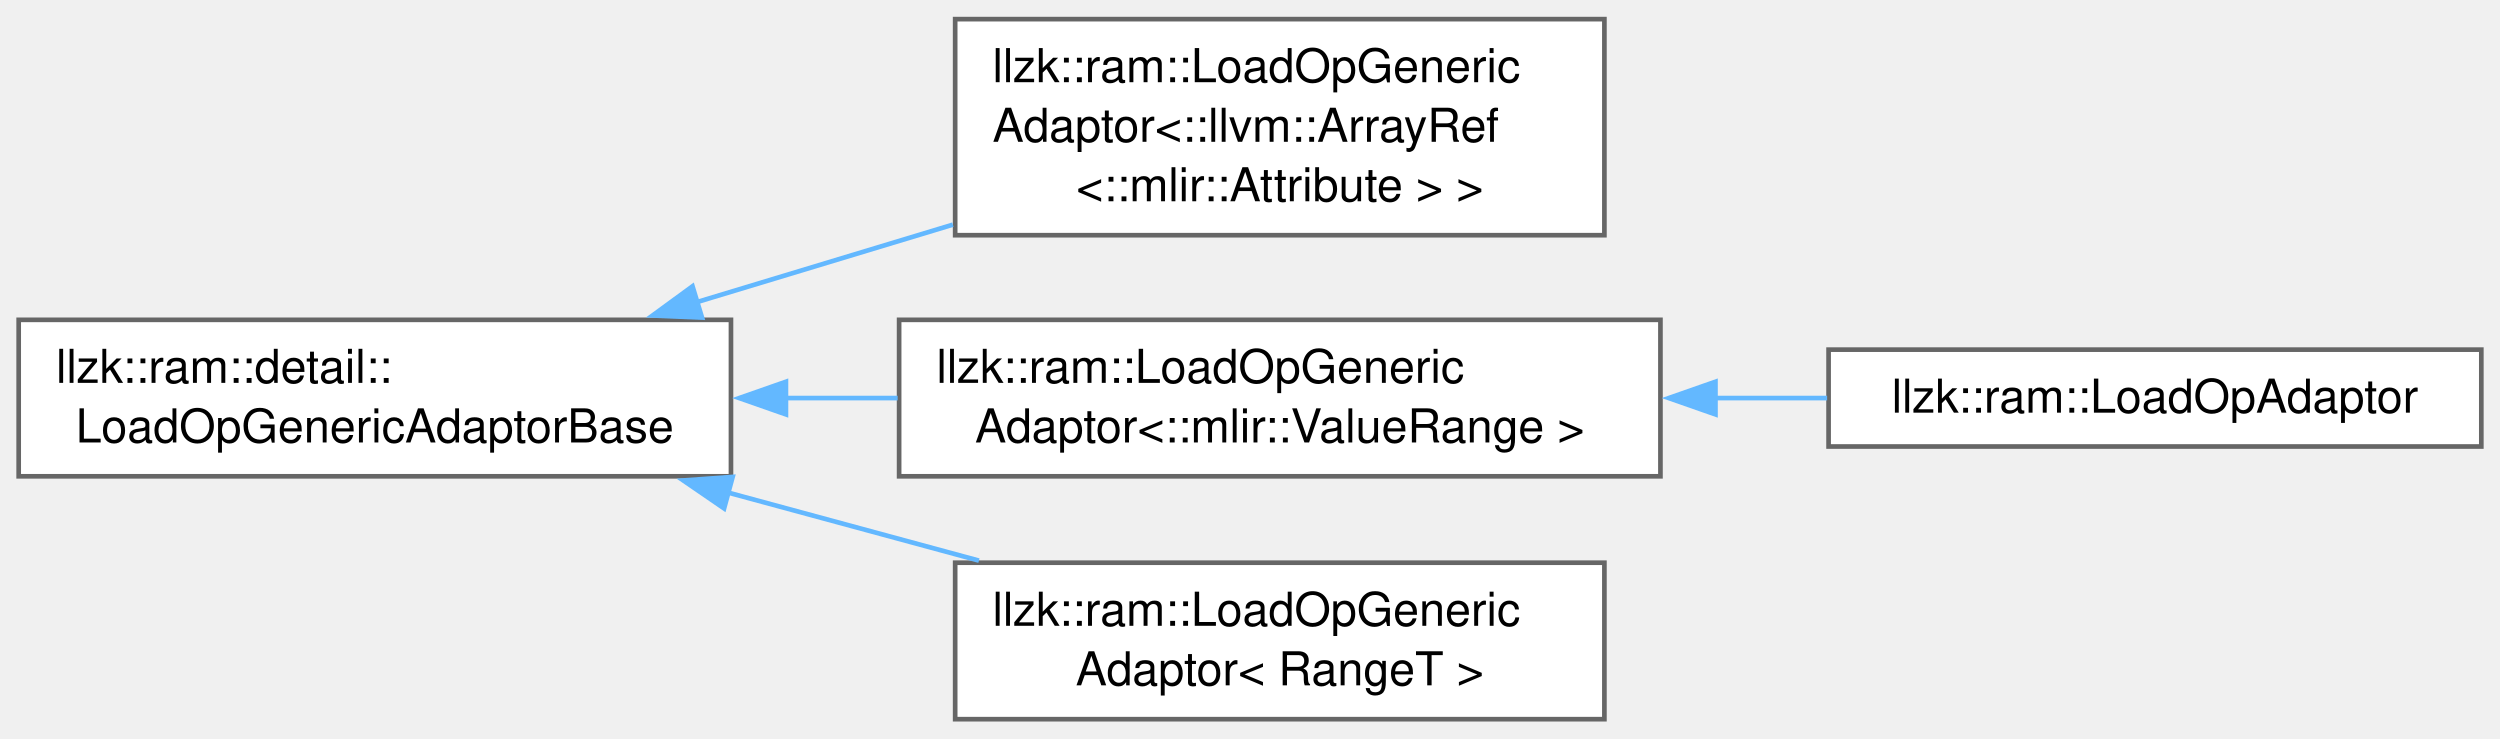
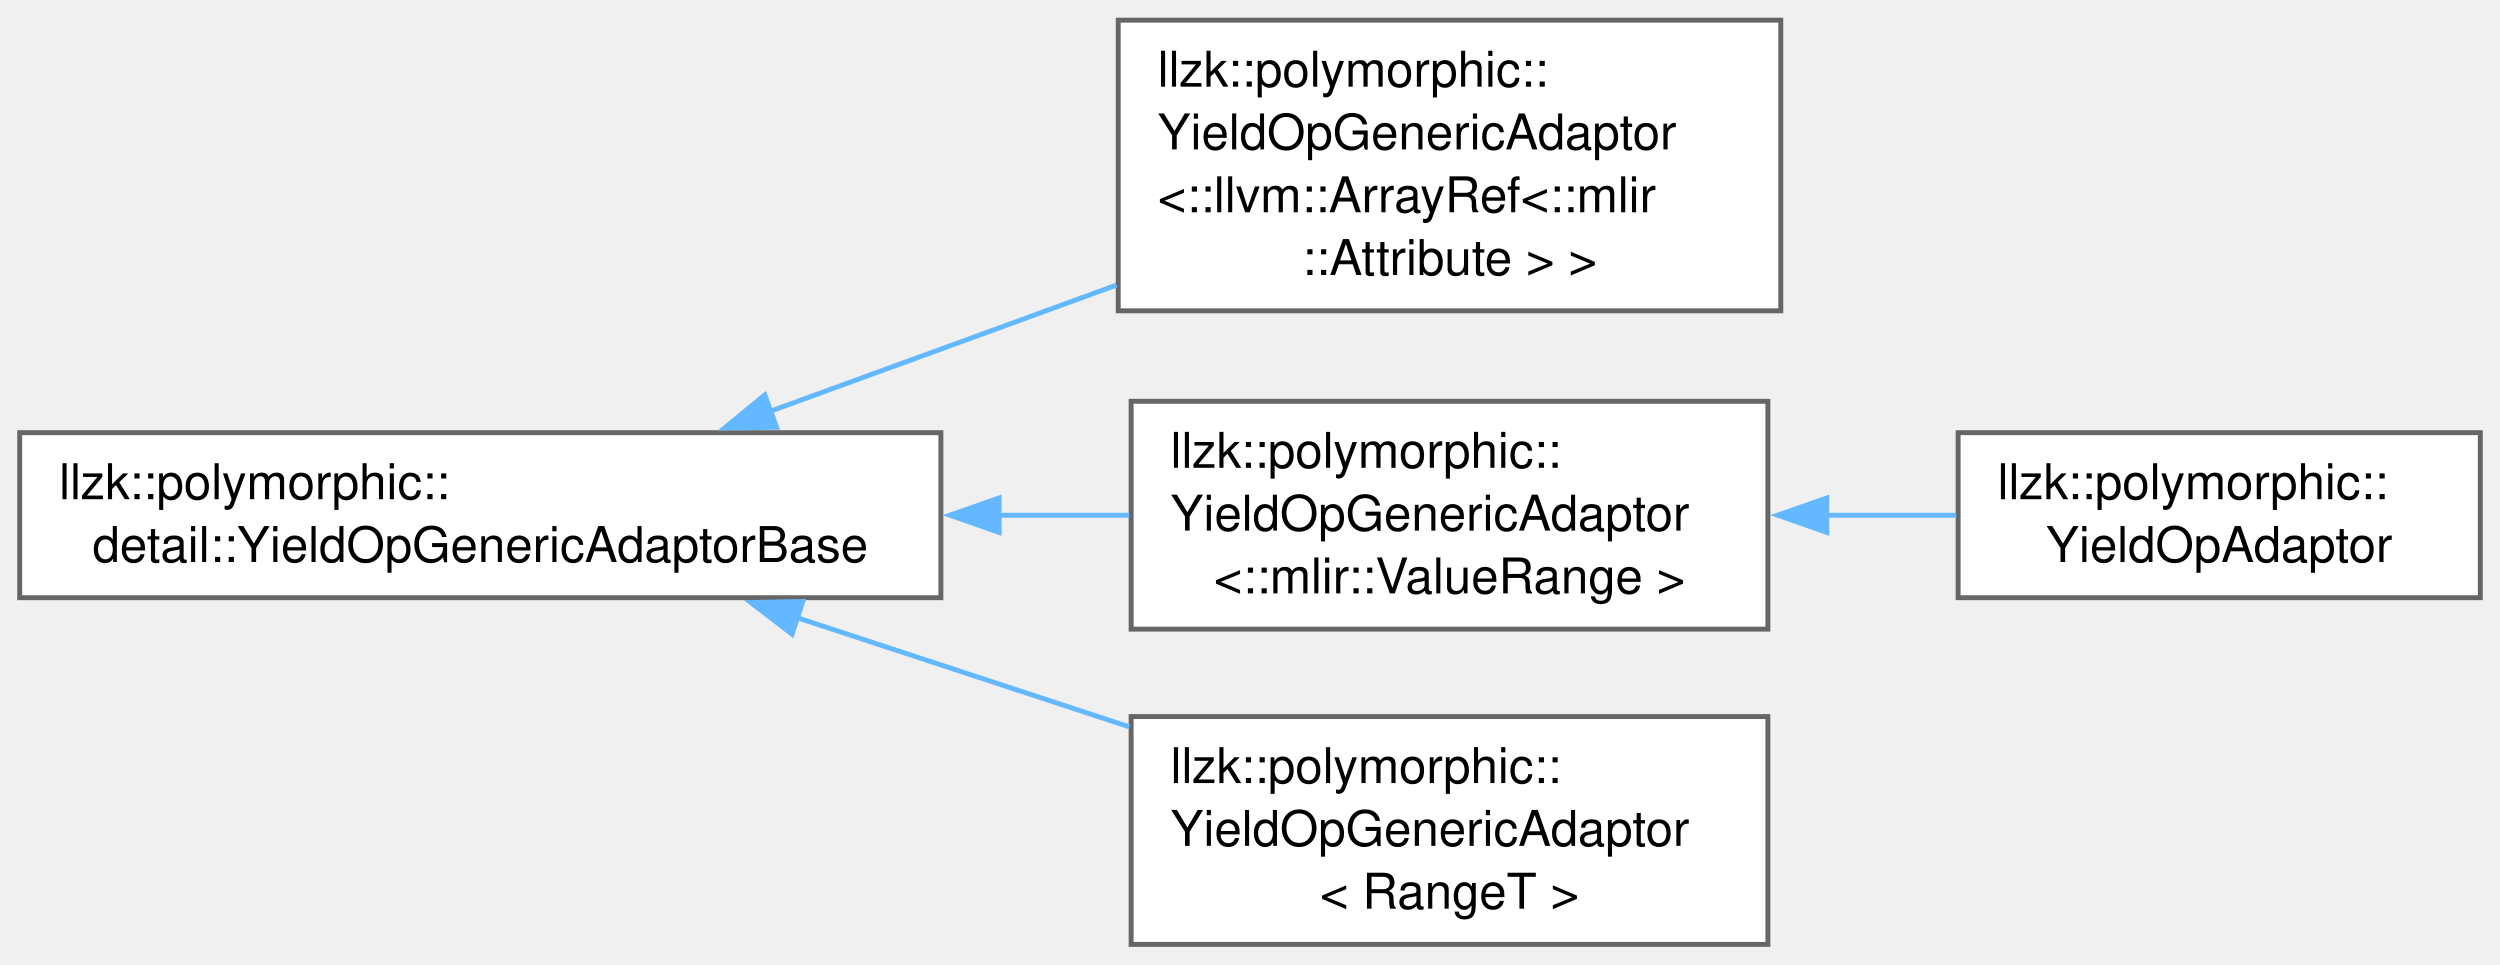
- <svg xmlns="http://www.w3.org/2000/svg" xmlns:xlink="http://www.w3.org/1999/xlink" width="535pt" height="158pt" viewBox="0.00 0.00 535.25 157.88">
-   <g id="graph0" class="graph" transform="scale(1 1) rotate(0) translate(4 153.88)">
+ <svg xmlns="http://www.w3.org/2000/svg" xmlns:xlink="http://www.w3.org/1999/xlink" width="508pt" height="196pt" viewBox="0.00 0.00 507.50 195.62">
+   <g id="graph0" class="graph" transform="scale(1 1) rotate(0) translate(4 191.62)">
    <g id="Node000000" class="node">
      <g id="a_Node000000">
-         <a xlink:href="classllzk_1_1ram_1_1detail_1_1LoadOpGenericAdaptorBase.html" target="_top" xlink:title=" ">
-           <polygon fill="white" stroke="#666666" points="152.5,-85.5 0,-85.5 0,-52 152.5,-52 152.5,-85.5" />
-           <text text-anchor="start" x="8" y="-72" font-family="Helvetica,sans-Serif" font-size="10.00">llzk::ram::detail::</text>
-           <text text-anchor="middle" x="76.25" y="-59.25" font-family="Helvetica,sans-Serif" font-size="10.00">LoadOpGenericAdaptorBase</text>
+         <a xlink:href="classllzk_1_1polymorphic_1_1detail_1_1YieldOpGenericAdaptorBase.html" target="_top" xlink:title=" ">
+           <polygon fill="white" stroke="#666666" points="187,-103.88 0,-103.88 0,-70.38 187,-70.38 187,-103.88" />
+           <text text-anchor="start" x="8" y="-90.38" font-family="Helvetica,sans-Serif" font-size="10.00">llzk::polymorphic::</text>
+           <text text-anchor="middle" x="93.5" y="-77.62" font-family="Helvetica,sans-Serif" font-size="10.00">detail::YieldOpGenericAdaptorBase</text>
        </a>
      </g>
    </g>
    <g id="Node000001" class="node">
      <g id="a_Node000001">
-         <a xlink:href="classllzk_1_1ram_1_1LoadOpGenericAdaptor.html" target="_top" xlink:title=" ">
-           <polygon fill="white" stroke="#666666" points="339.5,-149.88 200.5,-149.88 200.5,-103.62 339.5,-103.62 339.5,-149.88" />
-           <text text-anchor="start" x="208.5" y="-136.38" font-family="Helvetica,sans-Serif" font-size="10.00">llzk::ram::LoadOpGeneric</text>
-           <text text-anchor="start" x="208.5" y="-123.62" font-family="Helvetica,sans-Serif" font-size="10.00">Adaptor&lt;::llvm::ArrayRef</text>
-           <text text-anchor="middle" x="270" y="-110.88" font-family="Helvetica,sans-Serif" font-size="10.00">&lt;::mlir::Attribute &gt; &gt;</text>
+         <a xlink:href="classllzk_1_1polymorphic_1_1YieldOpGenericAdaptor.html" target="_top" xlink:title=" ">
+           <polygon fill="white" stroke="#666666" points="357.5,-187.62 223,-187.62 223,-128.62 357.5,-128.62 357.5,-187.62" />
+           <text text-anchor="start" x="231" y="-174.12" font-family="Helvetica,sans-Serif" font-size="10.00">llzk::polymorphic::</text>
+           <text text-anchor="start" x="231" y="-161.38" font-family="Helvetica,sans-Serif" font-size="10.00">YieldOpGenericAdaptor</text>
+           <text text-anchor="start" x="231" y="-148.62" font-family="Helvetica,sans-Serif" font-size="10.00">&lt;::llvm::ArrayRef&lt;::mlir</text>
+           <text text-anchor="middle" x="290.25" y="-135.88" font-family="Helvetica,sans-Serif" font-size="10.00">::Attribute &gt; &gt;</text>
        </a>
      </g>
    </g>
-     <g id="edge333_Node000000_Node000001" class="edge">
-       <g id="a_edge333_Node000000_Node000001">
+     <g id="edge337_Node000000_Node000001" class="edge">
+       <g id="a_edge337_Node000000_Node000001">
        <a xlink:title=" ">
-           <path fill="none" stroke="#63b8ff" d="M145.14,-89.28C162.94,-94.67 182.15,-100.48 200.01,-105.88" />
-           <polygon fill="#63b8ff" stroke="#63b8ff" points="146.3,-85.98 135.71,-86.43 144.27,-92.68 146.3,-85.98" />
+           <path fill="none" stroke="#63b8ff" d="M152.22,-108.17C174.35,-116.24 199.78,-125.51 222.67,-133.85" />
+           <polygon fill="#63b8ff" stroke="#63b8ff" points="153.66,-104.97 143.07,-104.83 151.26,-111.54 153.66,-104.97" />
        </a>
      </g>
    </g>
    <g id="Node000002" class="node">
      <g id="a_Node000002">
-         <a xlink:href="classllzk_1_1ram_1_1LoadOpGenericAdaptor.html" target="_top" xlink:title=" ">
-           <polygon fill="white" stroke="#666666" points="351.5,-85.5 188.5,-85.5 188.5,-52 351.5,-52 351.5,-85.5" />
-           <text text-anchor="start" x="196.5" y="-72" font-family="Helvetica,sans-Serif" font-size="10.00">llzk::ram::LoadOpGeneric</text>
-           <text text-anchor="middle" x="270" y="-59.25" font-family="Helvetica,sans-Serif" font-size="10.00">Adaptor&lt;::mlir::ValueRange &gt;</text>
+         <a xlink:href="classllzk_1_1polymorphic_1_1YieldOpGenericAdaptor.html" target="_top" xlink:title=" ">
+           <polygon fill="white" stroke="#666666" points="354.88,-110.25 225.62,-110.25 225.62,-64 354.88,-64 354.88,-110.25" />
+           <text text-anchor="start" x="233.62" y="-96.75" font-family="Helvetica,sans-Serif" font-size="10.00">llzk::polymorphic::</text>
+           <text text-anchor="start" x="233.62" y="-84" font-family="Helvetica,sans-Serif" font-size="10.00">YieldOpGenericAdaptor</text>
+           <text text-anchor="middle" x="290.25" y="-71.25" font-family="Helvetica,sans-Serif" font-size="10.00">&lt;::mlir::ValueRange &gt;</text>
        </a>
      </g>
    </g>
-     <g id="edge334_Node000000_Node000002" class="edge">
-       <g id="a_edge334_Node000000_Node000002">
+     <g id="edge338_Node000000_Node000002" class="edge">
+       <g id="a_edge338_Node000000_Node000002">
        <a xlink:title=" ">
-           <path fill="none" stroke="#63b8ff" d="M164.04,-68.75C172.08,-68.75 180.21,-68.75 188.19,-68.75" />
-           <polygon fill="#63b8ff" stroke="#63b8ff" points="164.27,-65.25 154.27,-68.75 164.27,-72.25 164.27,-65.25" />
+           <path fill="none" stroke="#63b8ff" d="M198.75,-87.12C207.76,-87.12 216.69,-87.12 225.24,-87.12" />
+           <polygon fill="#63b8ff" stroke="#63b8ff" points="198.83,-83.63 188.83,-87.13 198.83,-90.63 198.83,-83.63" />
        </a>
      </g>
    </g>
    <g id="Node000004" class="node">
      <g id="a_Node000004">
-         <a xlink:href="classllzk_1_1ram_1_1LoadOpGenericAdaptor.html" target="_top" xlink:title=" ">
-           <polygon fill="white" stroke="#666666" points="339.5,-33.5 200.5,-33.5 200.5,0 339.5,0 339.5,-33.5" />
-           <text text-anchor="start" x="208.5" y="-20" font-family="Helvetica,sans-Serif" font-size="10.00">llzk::ram::LoadOpGeneric</text>
-           <text text-anchor="middle" x="270" y="-7.25" font-family="Helvetica,sans-Serif" font-size="10.00">Adaptor&lt; RangeT &gt;</text>
+         <a xlink:href="classllzk_1_1polymorphic_1_1YieldOpGenericAdaptor.html" target="_top" xlink:title=" ">
+           <polygon fill="white" stroke="#666666" points="354.88,-46.25 225.62,-46.25 225.62,0 354.88,0 354.88,-46.25" />
+           <text text-anchor="start" x="233.62" y="-32.75" font-family="Helvetica,sans-Serif" font-size="10.00">llzk::polymorphic::</text>
+           <text text-anchor="start" x="233.62" y="-20" font-family="Helvetica,sans-Serif" font-size="10.00">YieldOpGenericAdaptor</text>
+           <text text-anchor="middle" x="290.25" y="-7.25" font-family="Helvetica,sans-Serif" font-size="10.00">&lt; RangeT &gt;</text>
        </a>
      </g>
    </g>
-     <g id="edge336_Node000000_Node000004" class="edge">
-       <g id="a_edge336_Node000000_Node000004">
+     <g id="edge340_Node000000_Node000004" class="edge">
+       <g id="a_edge340_Node000000_Node000004">
        <a xlink:title=" ">
-           <path fill="none" stroke="#63b8ff" d="M151.75,-48.55C169.54,-43.72 188.36,-38.62 205.59,-33.95" />
-           <polygon fill="#63b8ff" stroke="#63b8ff" points="151.03,-45.12 142.29,-51.11 152.86,-51.87 151.03,-45.12" />
+           <path fill="none" stroke="#63b8ff" d="M157.67,-66.37C179.31,-59.25 203.54,-51.29 225.25,-44.16" />
+           <polygon fill="#63b8ff" stroke="#63b8ff" points="156.79,-62.97 148.38,-69.42 158.98,-69.62 156.79,-62.97" />
        </a>
      </g>
    </g>
    <g id="Node000003" class="node">
      <g id="a_Node000003">
-         <a xlink:href="classllzk_1_1ram_1_1LoadOpAdaptor.html" target="_top" xlink:title=" ">
-           <polygon fill="white" stroke="#666666" points="527.25,-79.12 387.5,-79.12 387.5,-58.38 527.25,-58.38 527.25,-79.12" />
-           <text text-anchor="middle" x="457.38" y="-65.62" font-family="Helvetica,sans-Serif" font-size="10.00">llzk::ram::LoadOpAdaptor</text>
+         <a xlink:href="classllzk_1_1polymorphic_1_1YieldOpAdaptor.html" target="_top" xlink:title=" ">
+           <polygon fill="white" stroke="#666666" points="499.5,-103.88 393.5,-103.88 393.5,-70.38 499.5,-70.38 499.5,-103.88" />
+           <text text-anchor="start" x="401.5" y="-90.38" font-family="Helvetica,sans-Serif" font-size="10.00">llzk::polymorphic::</text>
+           <text text-anchor="middle" x="446.5" y="-77.62" font-family="Helvetica,sans-Serif" font-size="10.00">YieldOpAdaptor</text>
        </a>
      </g>
    </g>
-     <g id="edge335_Node000002_Node000003" class="edge">
-       <g id="a_edge335_Node000002_Node000003">
+     <g id="edge339_Node000002_Node000003" class="edge">
+       <g id="a_edge339_Node000002_Node000003">
        <a xlink:title=" ">
-           <path fill="none" stroke="#63b8ff" d="M363.17,-68.75C371.25,-68.75 379.34,-68.75 387.19,-68.75" />
-           <polygon fill="#63b8ff" stroke="#63b8ff" points="363.28,-65.25 353.28,-68.75 363.28,-72.25 363.28,-65.25" />
+           <path fill="none" stroke="#63b8ff" d="M366.62,-87.12C375.58,-87.12 384.57,-87.12 393.11,-87.12" />
+           <polygon fill="#63b8ff" stroke="#63b8ff" points="366.84,-83.63 356.84,-87.13 366.84,-90.63 366.84,-83.63" />
        </a>
      </g>
    </g>
  </g>
</svg>
